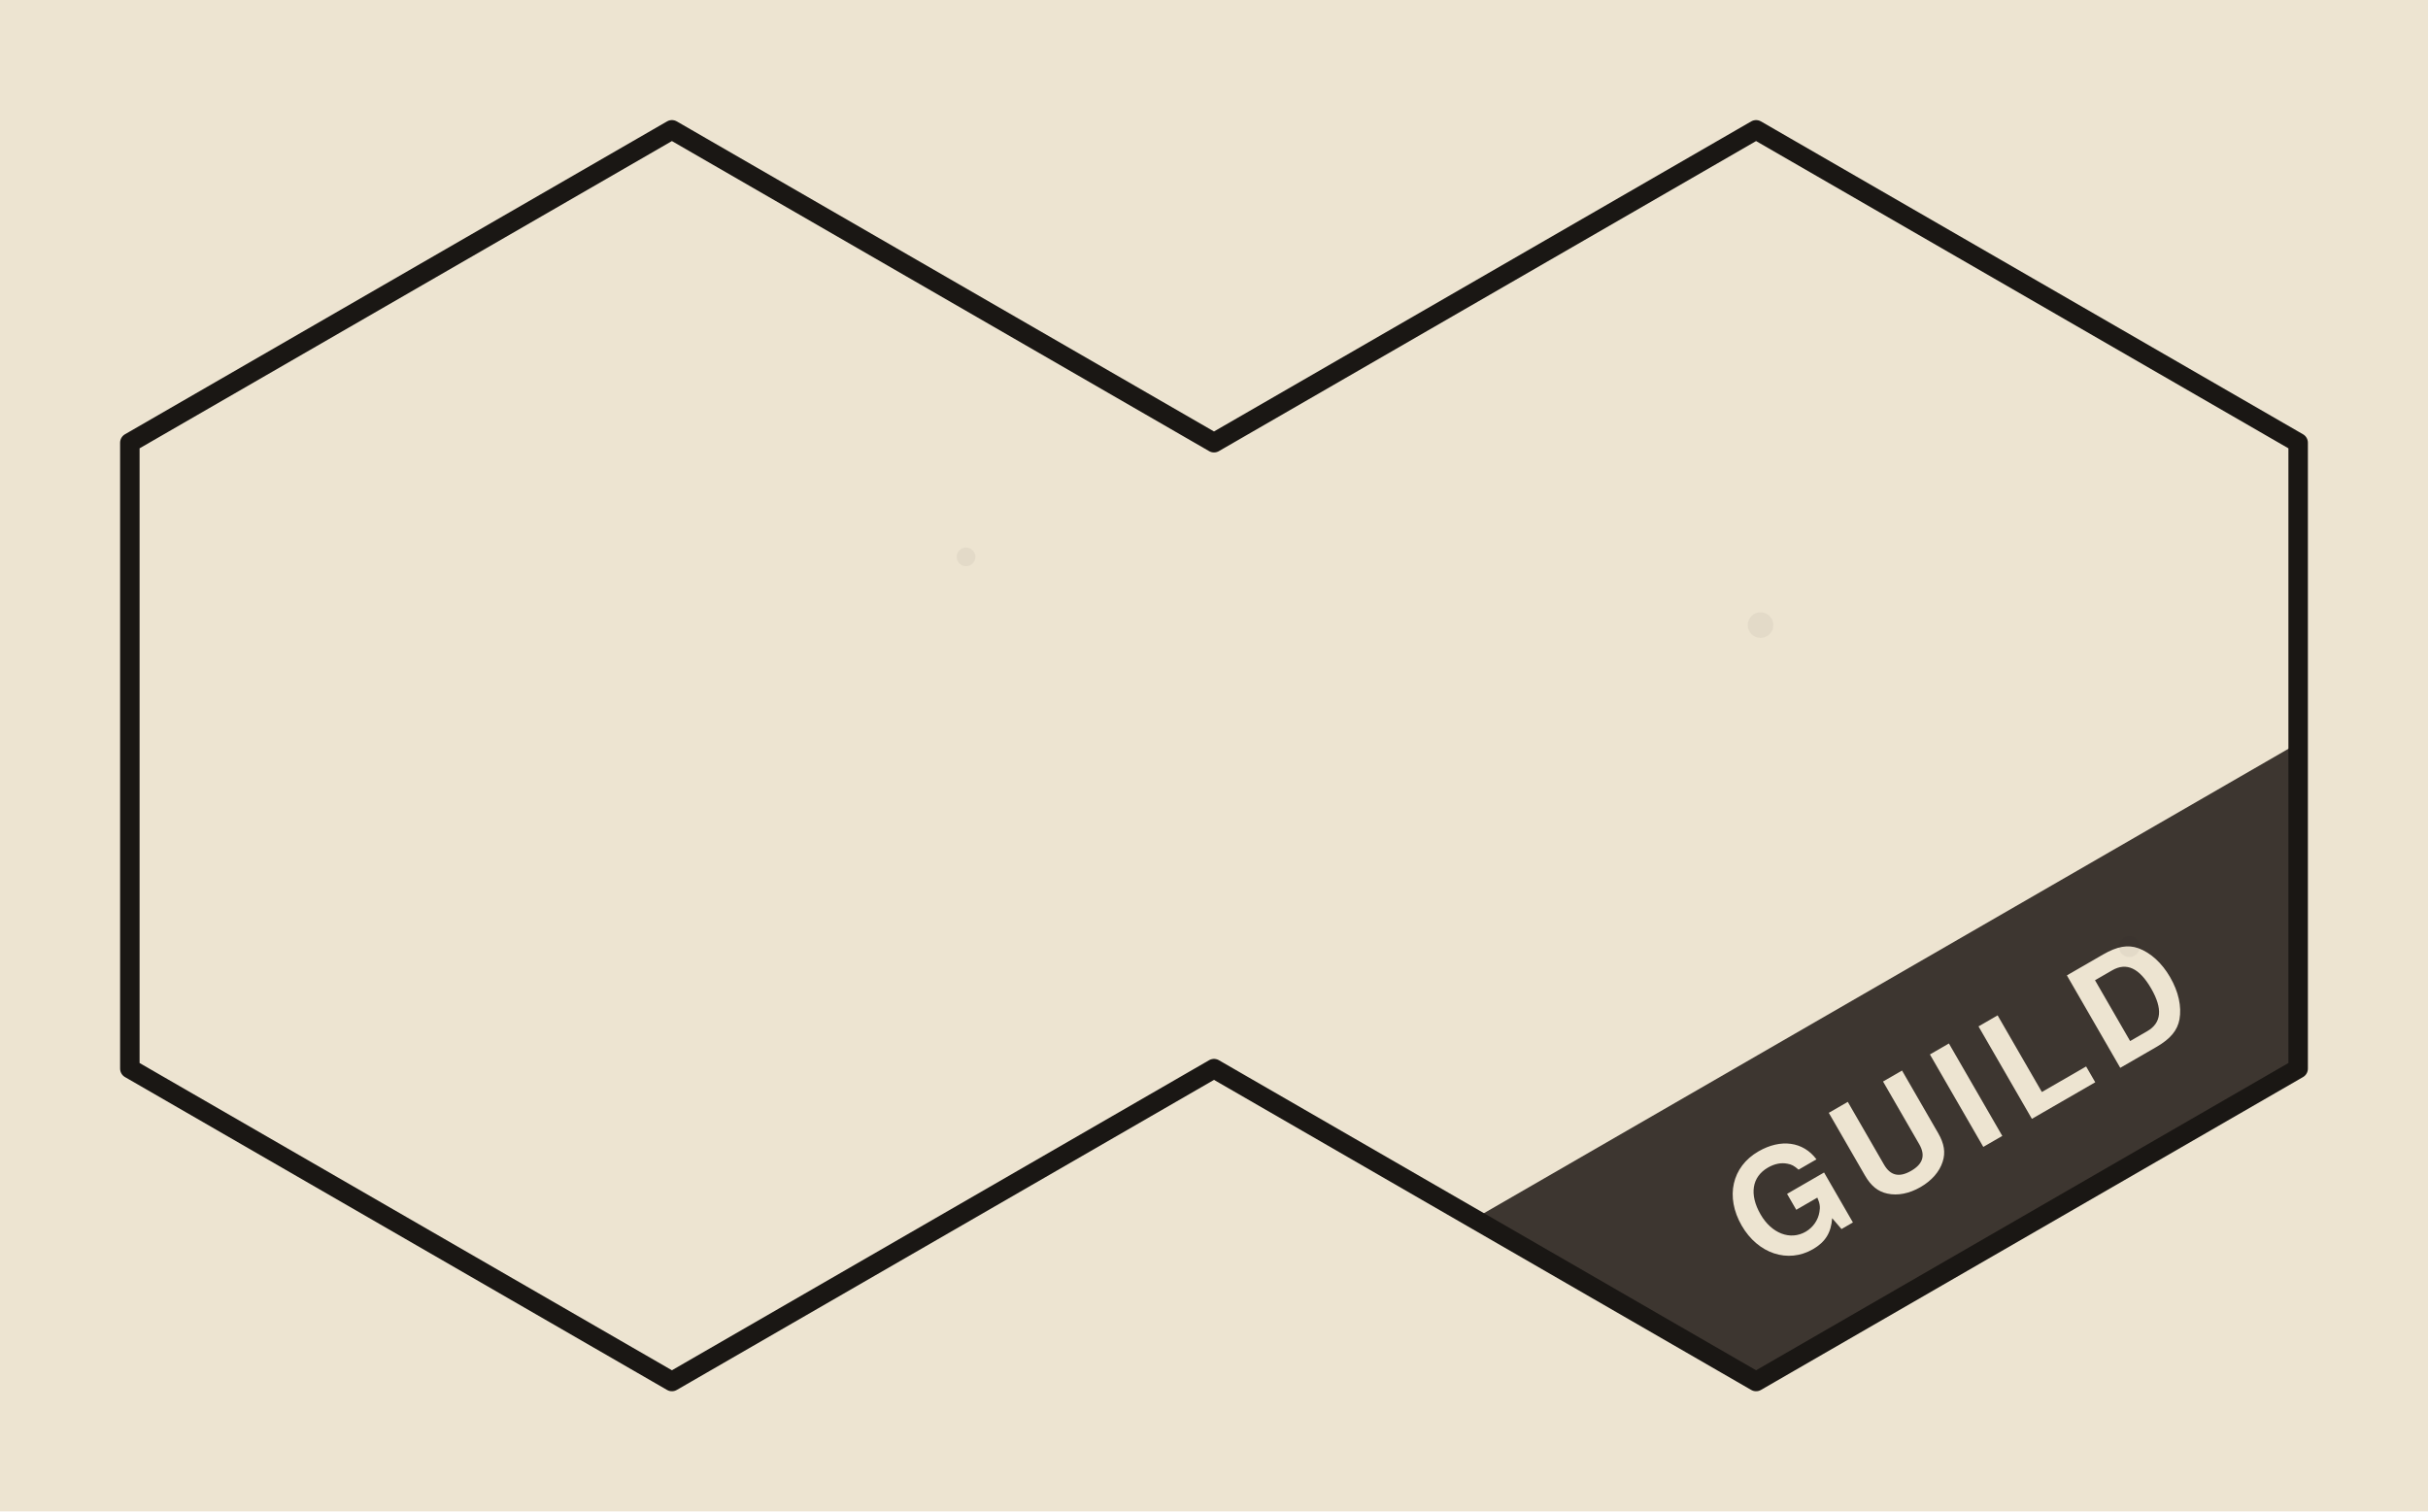
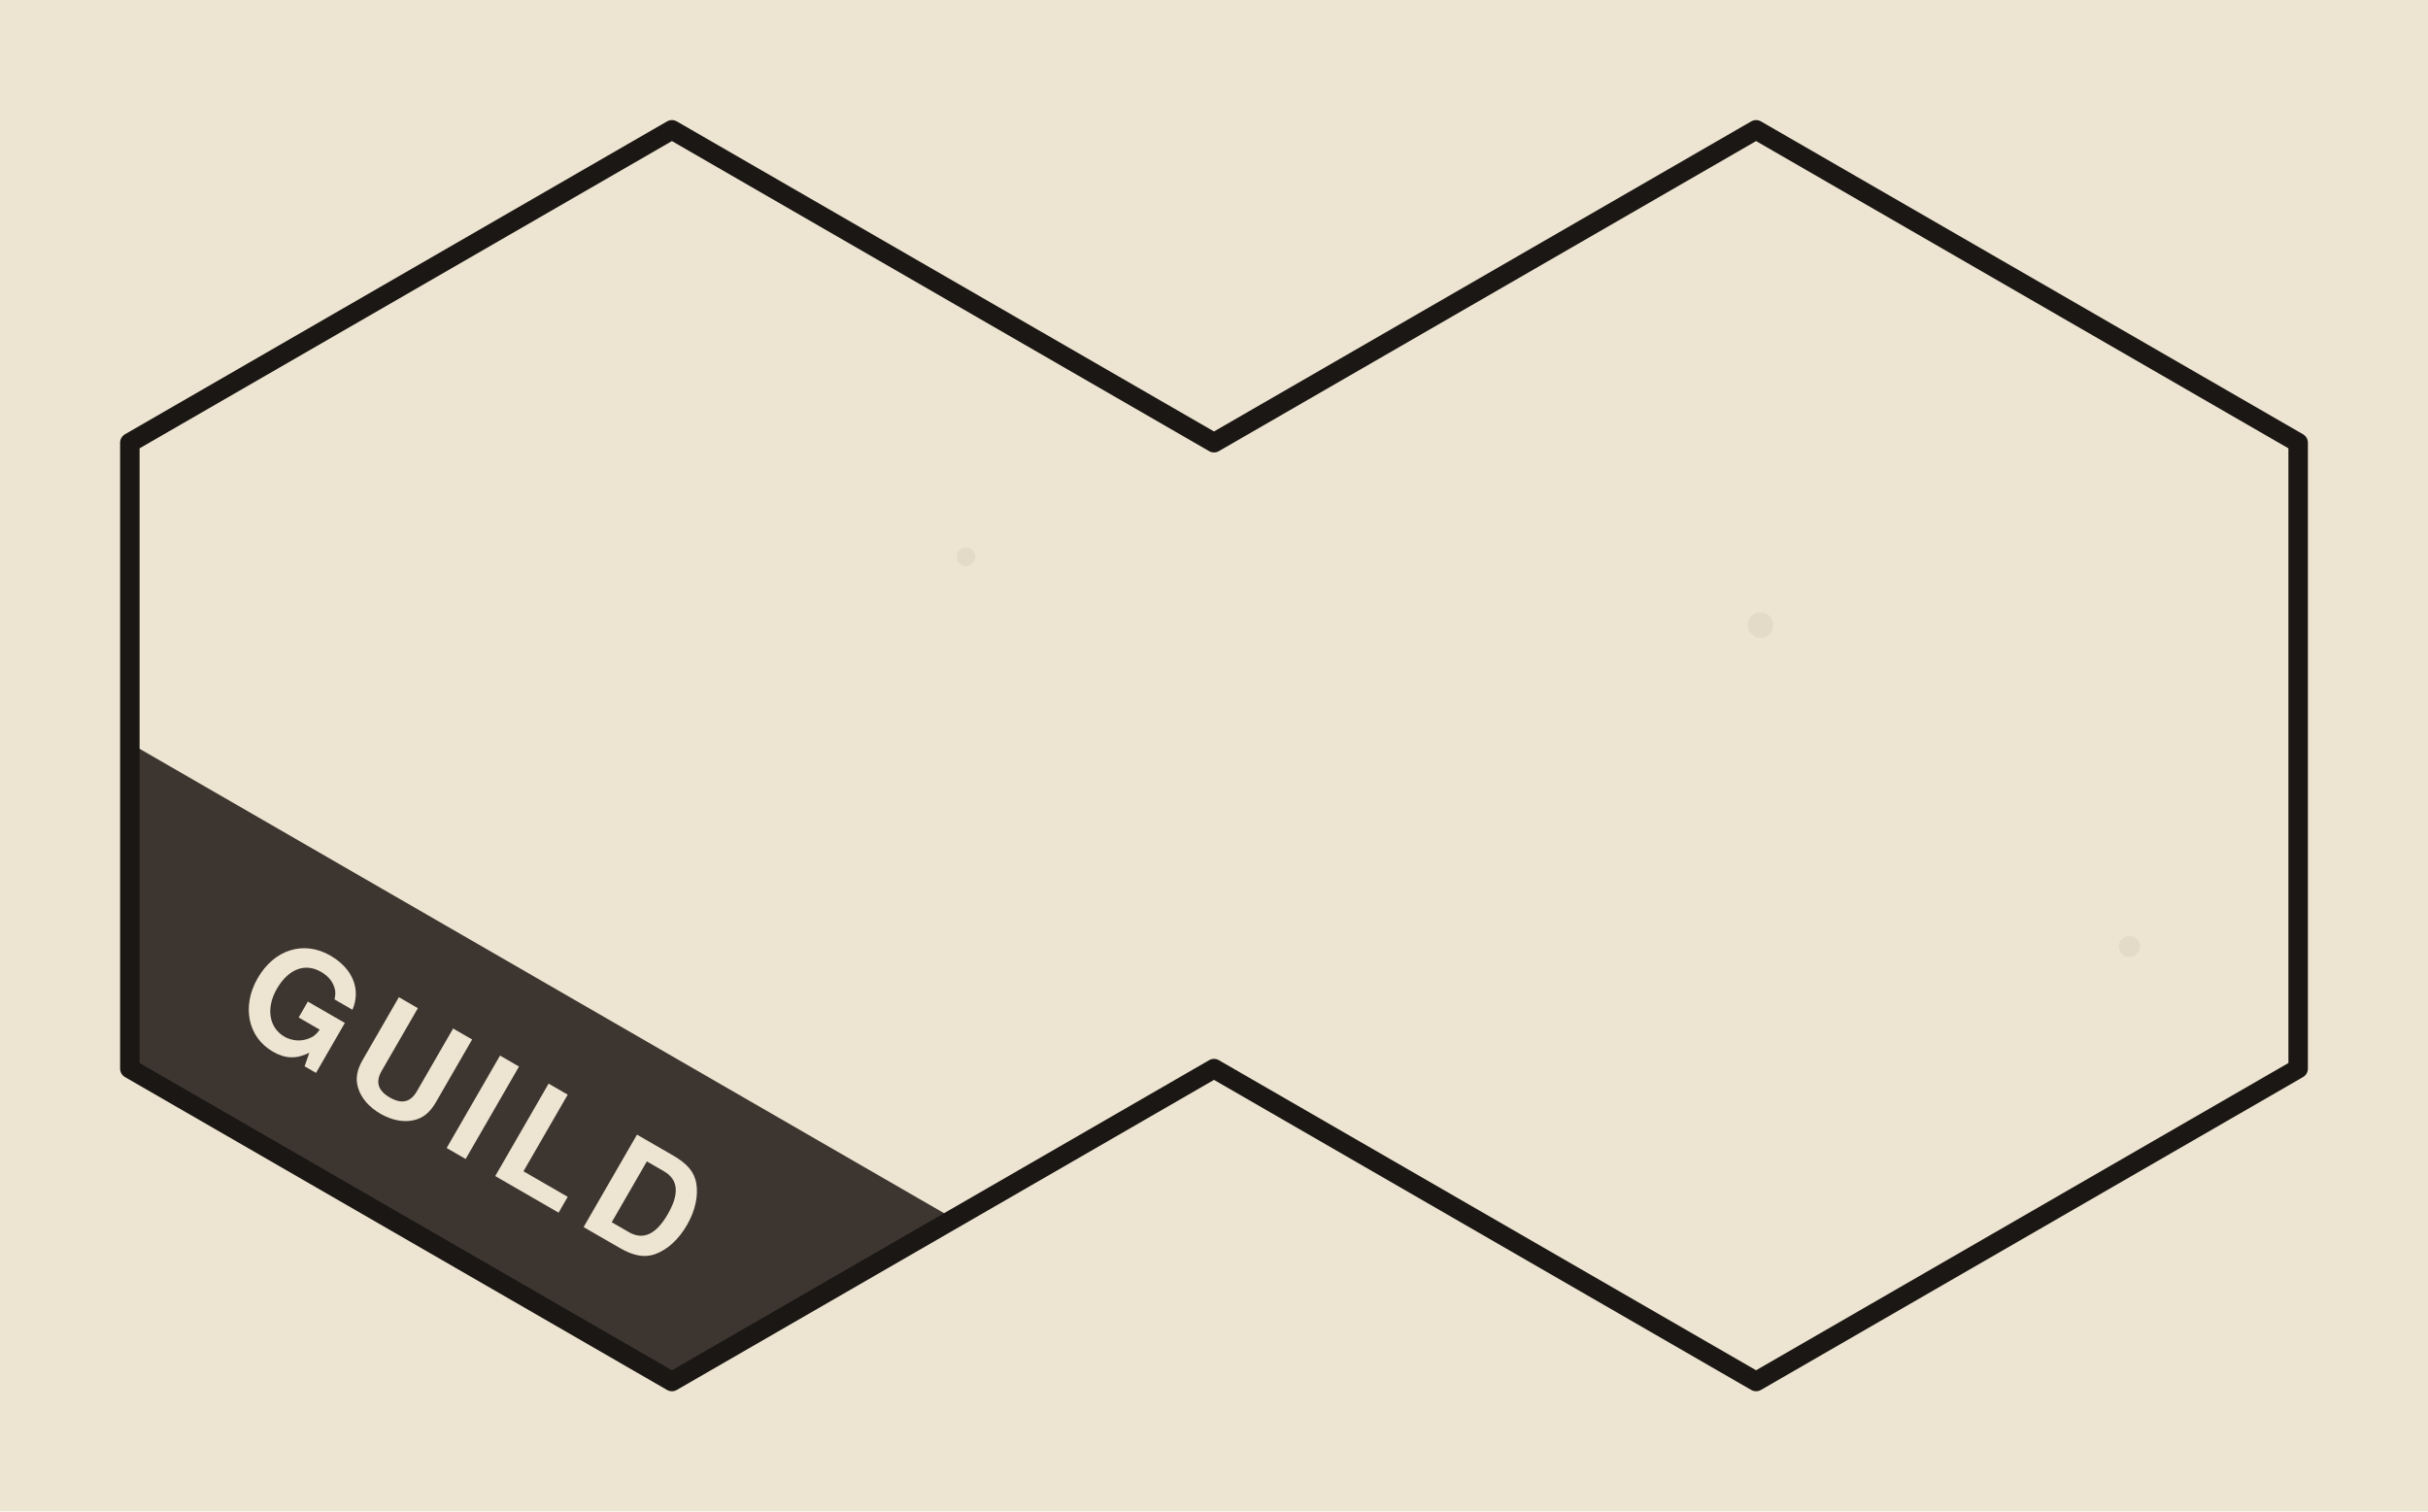
<svg xmlns="http://www.w3.org/2000/svg" viewBox="0 0 299.2 186.27" width="299.2" height="186.27" font-family="Georgia, 'Iowan Old Style', 'Times New Roman', serif">
  <defs>
    <clipPath id="cut-tile-guildhall">
      <path d="M 0,-77.13 L 66.8,-38.57 L 66.8,38.57 L 0,77.13 L -66.8,38.57 L -66.8,-38.57 Z" transform="translate(82.8 93.13)" />
      <path d="M 133.6,-77.13 L 200.4,-38.57 L 200.4,38.57 L 133.6,77.13 L 66.8,38.57 L 66.8,-38.57 Z" transform="translate(82.8 93.13)" />
    </clipPath>
  </defs>
  <g id="wash">
    <rect x="0" y="0" width="299.2" height="186.27" fill="#EDE4D1" />
    <g clip-path="url(#cut-tile-guildhall)">
    
  </g>
  </g>
  <g id="ink" fill="#1A1714">
    <g clip-path="url(#cut-tile-guildhall)">
-       <path d="M 216.4,170.27 L 283.2,131.7 L 283.2,91.59 L 181.66,150.21 Z" fill="#3D3630" />
-       <g transform="rotate(-30 241.12 135.94)">
-         <text x="241.12" y="142.26" font-size="18.04" text-anchor="middle" font-family="Helvetica, Arial, sans-serif" font-weight="bold" letter-spacing="1.6" fill="#EDE4D1">GUILD</text>
+       <path d="M 16,131.7 L 82.8,170.27 L 117.54,150.21 L 16,91.59 Z" fill="#3D3630" />
+       <g transform="rotate(30 58.08 135.94)">
+         <text x="58.08" y="142.26" font-size="18.04" text-anchor="middle" font-family="Helvetica, Arial, sans-serif" font-weight="bold" letter-spacing="1.6" fill="#EDE4D1">GUILD</text>
      </g>
    </g>
    <path d="M 0,-77.13 L 66.8,-38.57 L 133.6,-77.13 L 200.4,-38.57 L 200.4,38.57 L 133.6,77.13 L 66.8,38.57 L 0,77.13 L -66.8,38.57 L -66.8,-38.57 Z" transform="translate(82.8 93.13)" fill="none" stroke="#1A1714" stroke-width="2.4" stroke-linejoin="round" />
  </g>
  <g id="grime" clip-path="url(#cut-tile-guildhall)">
    <g fill="#1A1714" opacity="0.05">
      <circle cx="119.04" cy="68.63" r="1.15" />
      <circle cx="135.73" cy="162.8" r="1.17" />
      <circle cx="216.95" cy="77.04" r="1.58" />
      <circle cx="262.4" cy="116.65" r="1.3" />
      <circle cx="264.02" cy="147.05" r="1.43" />
    </g>
  </g>
</svg>
